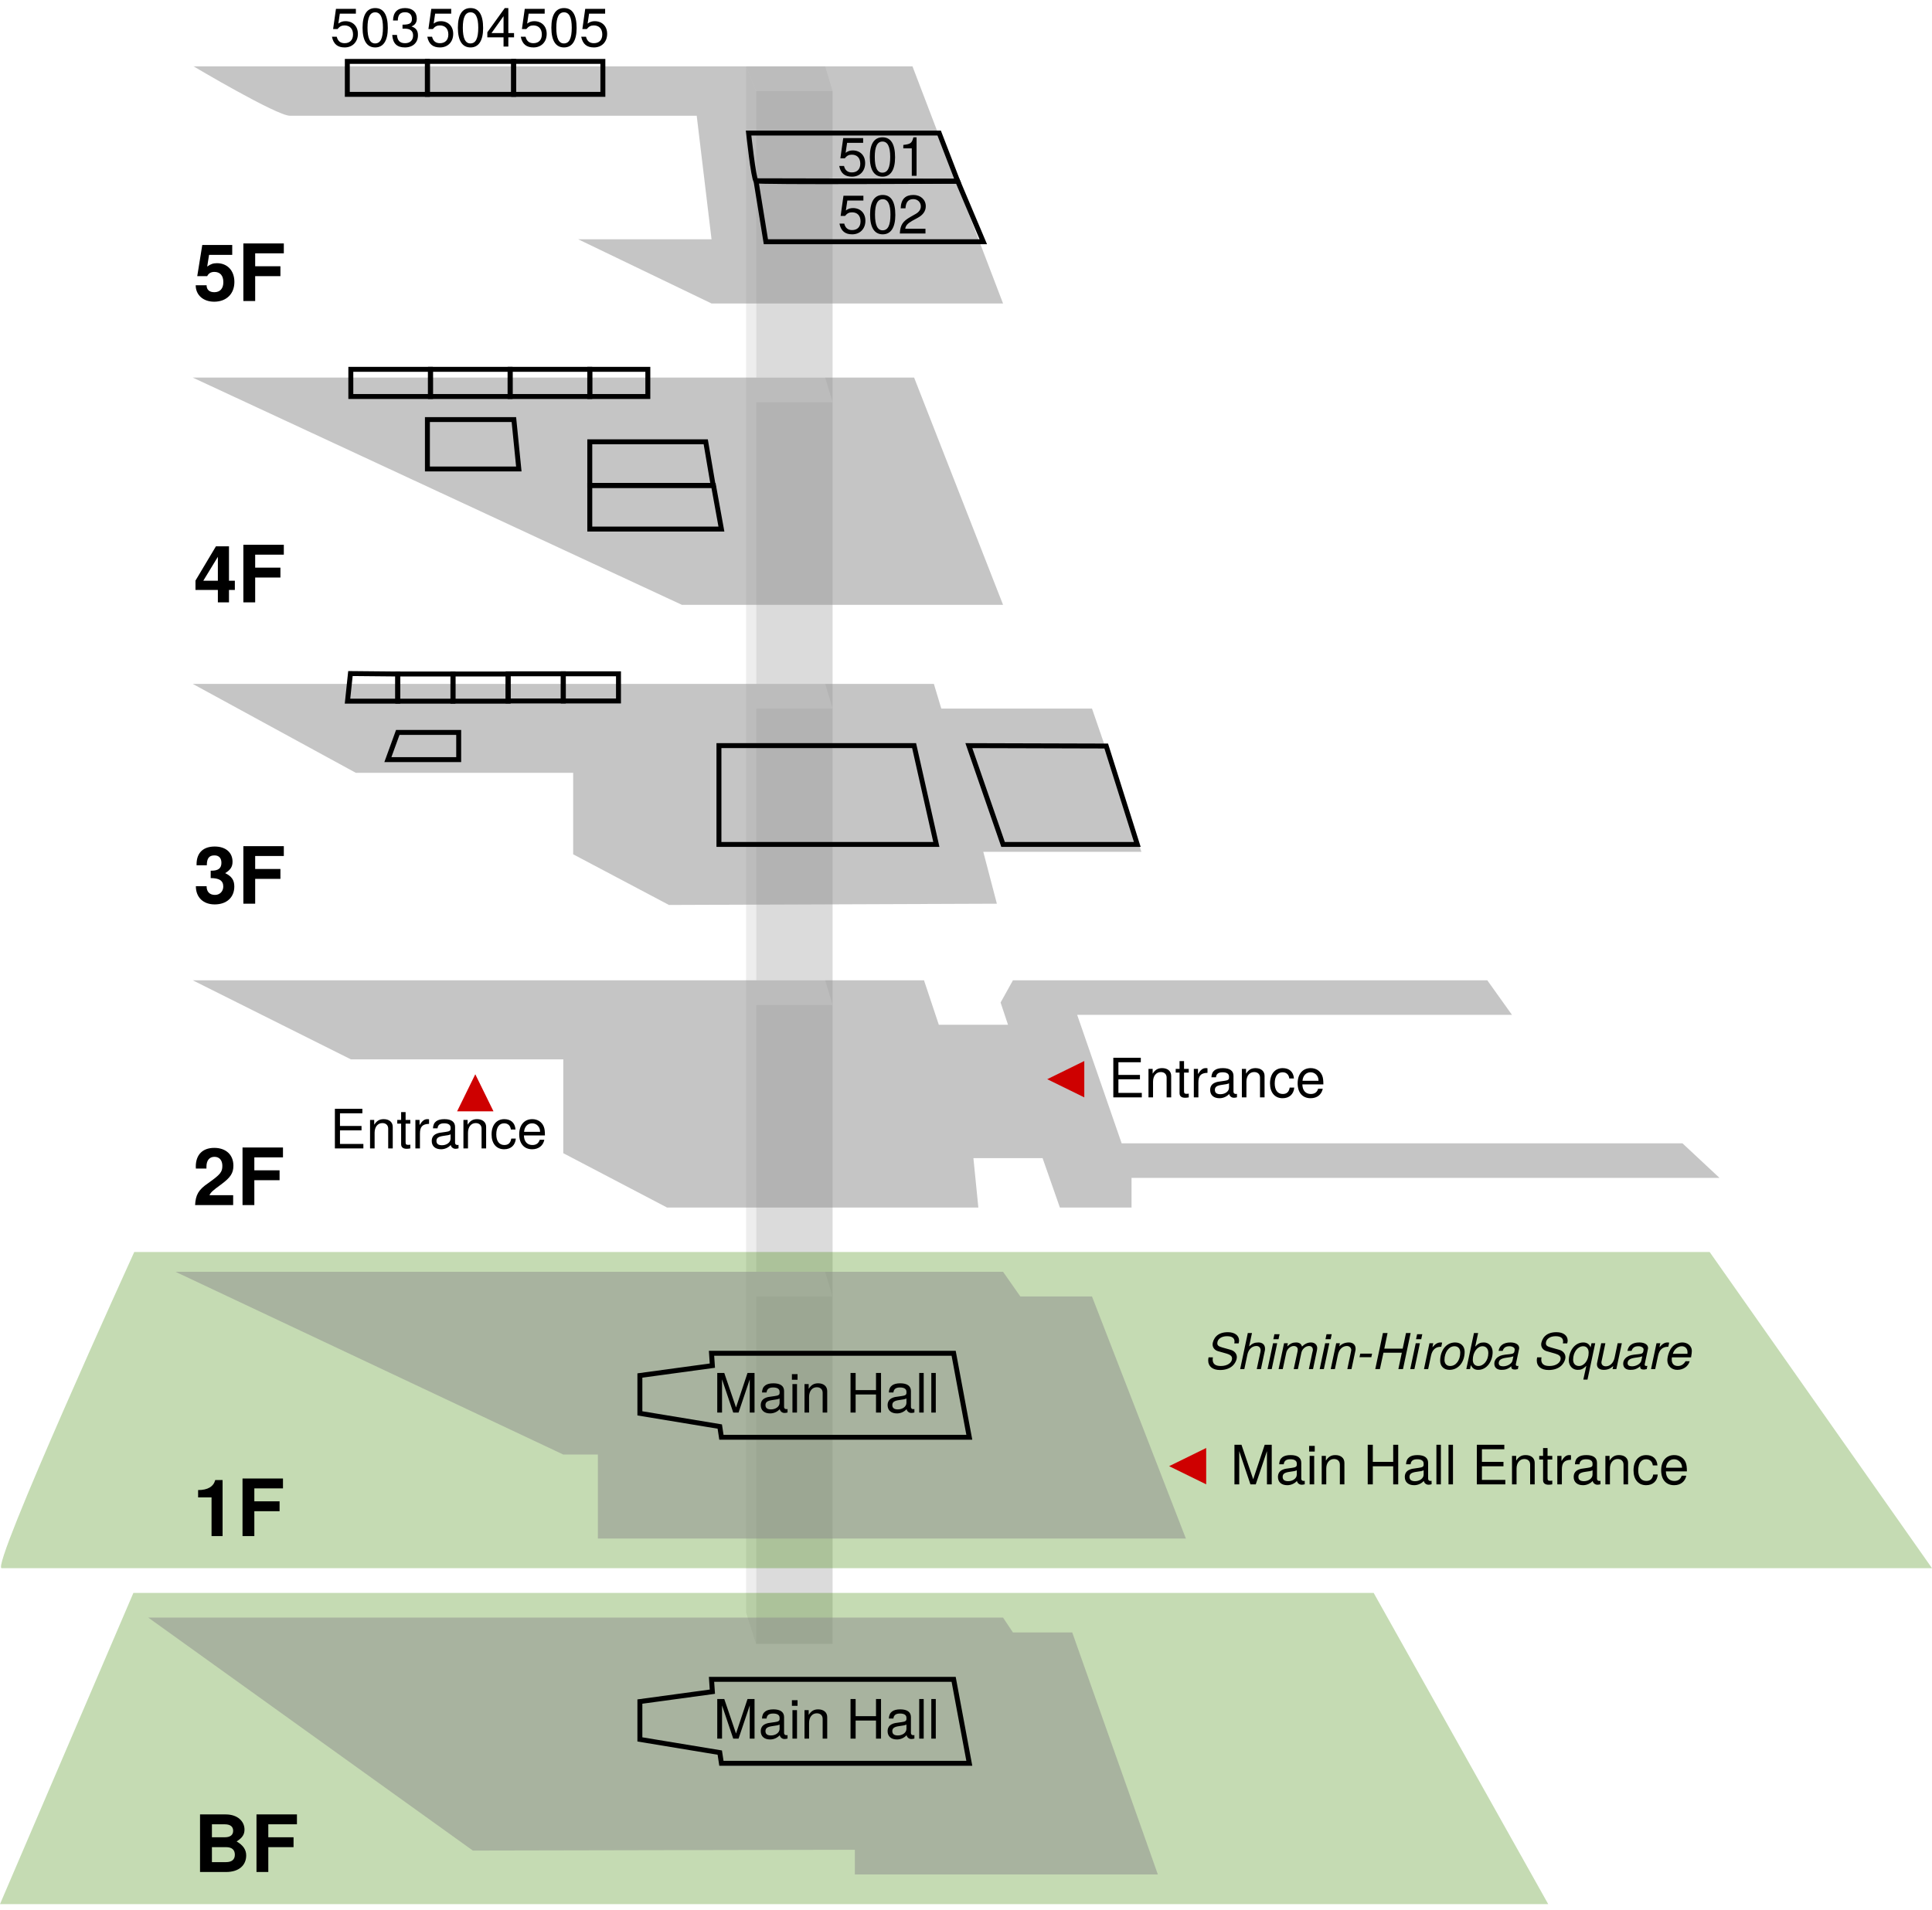
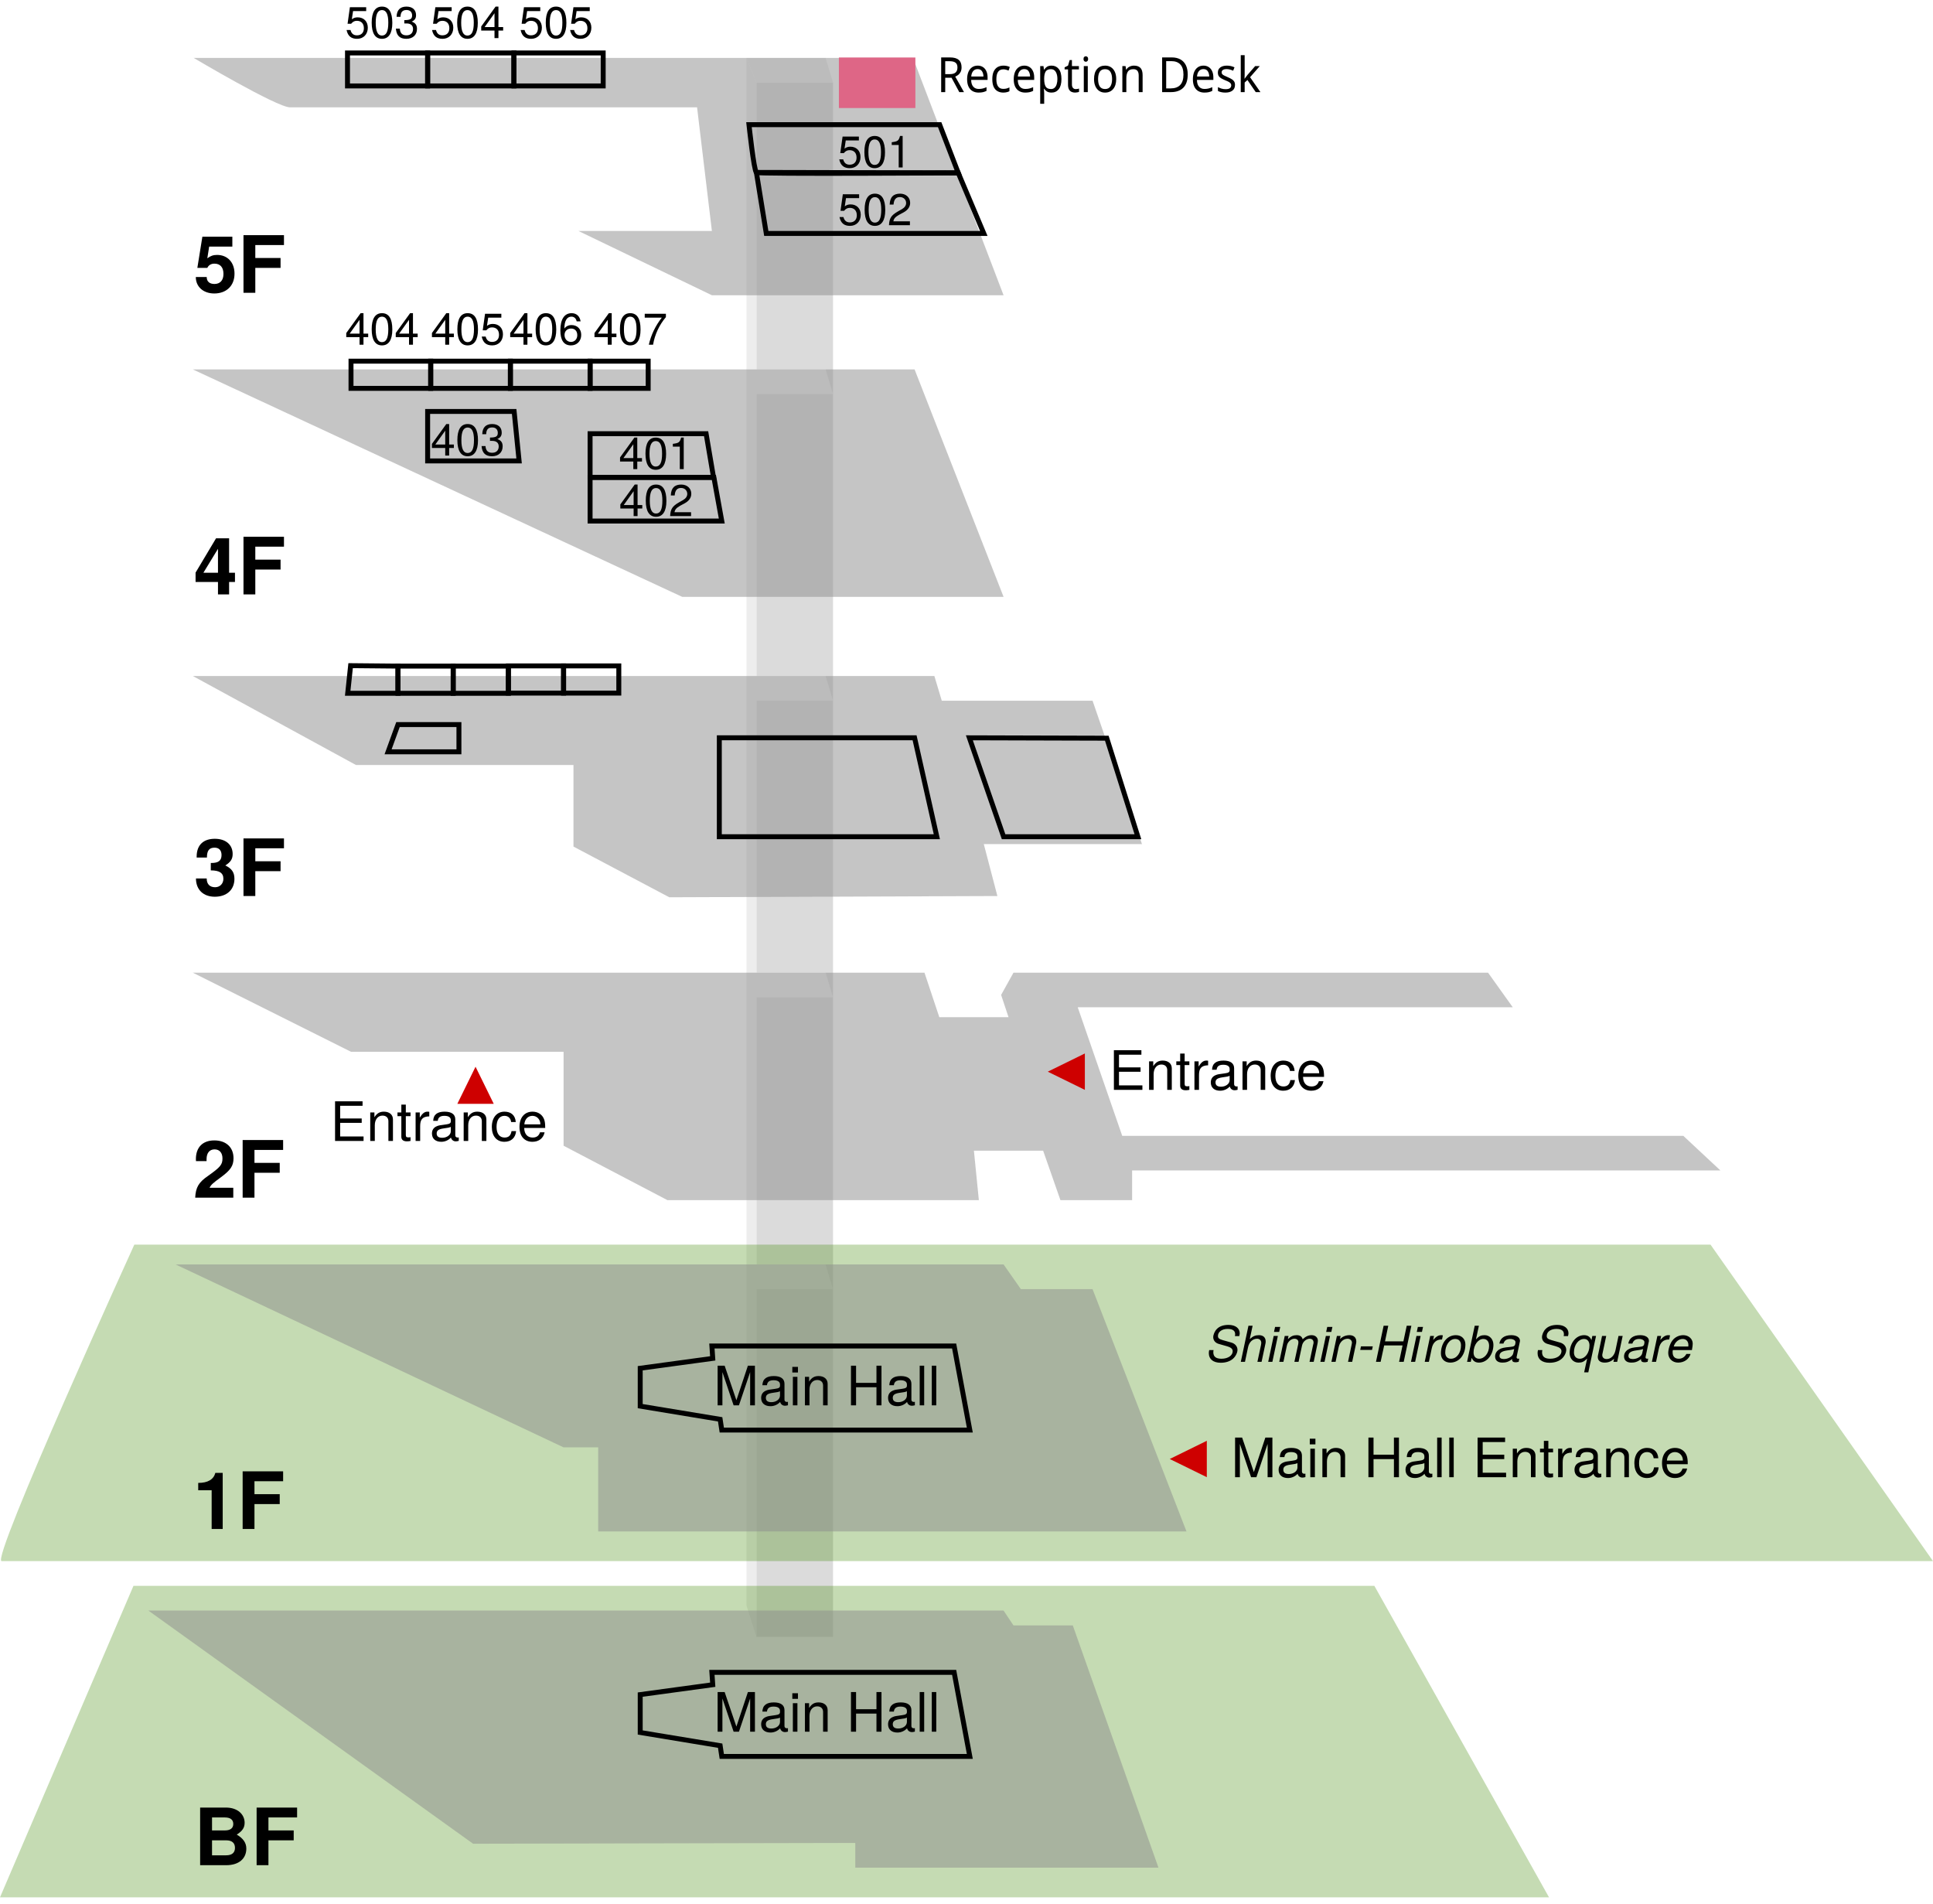
- <svg xmlns="http://www.w3.org/2000/svg" id="Layer_1" data-name="Layer 1" viewBox="0 0 391 386.62">
-   <g id="Elevator" style="opacity:0.3">
-     <polygon points="151 13.43 167 13.43 168.5 18.43 153 18.43 151 13.43" style="fill:#c1c1c1" />
-     <rect x="153" y="18.43" width="15.5" height="314.32" style="fill:#878787" />
-     <polygon points="153 18.43 151 13.43 151 326.43 153 332.74 153 18.43" style="fill:#c1c1c1" />
-     <polygon points="151 76.43 167 76.43 168.5 81.43 153 81.43 151 76.43" style="fill:#c1c1c1" />
-     <polygon points="151 138.43 167 138.43 168.5 143.43 153 143.43 151 138.43" style="fill:#c1c1c1" />
-     <polygon points="151 198.43 167 198.43 168.5 203.43 153 203.43 151 198.43" style="fill:#c1c1c1" />
-     <polygon points="151 257.43 167 257.43 168.5 262.43 153 262.43 151 257.43" style="fill:#c1c1c1" />
+ <svg xmlns="http://www.w3.org/2000/svg" viewBox="0 0 391 384.91">
+   <defs>
+     <style>.cls-1,.cls-5{opacity:0.3;}.cls-2{fill:#c1c1c1;}.cls-3{fill:#878787;}.cls-4{fill:#8c8c8c;opacity:0.5;}.cls-12,.cls-13,.cls-4,.cls-5,.cls-7,.cls-8,.cls-9{isolation:isolate;}.cls-5{fill:#3b8700;}.cls-10,.cls-6{fill:none;}.cls-6{stroke:#000;}.cls-14,.cls-6{stroke-miterlimit:10;}.cls-7{font-size:9px;}.cls-7,.cls-8{font-family:HelveticaNeue, Helvetica Neue;}.cls-8{font-size:11px;}.cls-9{font-size:16px;font-family:HelveticaNeue-Bold, Helvetica Neue;font-weight:700;}.cls-11{fill:#ce0000;}.cls-13{font-size:10px;font-family:HelveticaNeue-Italic, Helvetica Neue;font-style:italic;}.cls-14{fill:#de6686;stroke:#de6686;}.cls-15{font-size:9.82px;font-family:KozGoPr6N-Medium-83pv-RKSJ-H, Kozuka Gothic Pr6N;}</style>
+   </defs>
+   <g id="Layer_1" data-name="Layer 1">
+     <g id="Elevator" class="cls-1">
+       <polygon class="cls-2" points="151 11.71 167 11.71 168.5 16.71 153 16.71 151 11.71" />
+       <rect class="cls-3" x="153" y="16.71" width="15.5" height="314.32" />
+       <polygon class="cls-2" points="153 16.71 151 11.71 151 324.71 153 331.02 153 16.71" />
+       <polygon class="cls-2" points="151 74.71 167 74.71 168.5 79.71 153 79.71 151 74.71" />
+       <polygon class="cls-2" points="151 136.71 167 136.71 168.5 141.71 153 141.71 151 136.71" />
+       <polygon class="cls-2" points="151 196.71 167 196.71 168.5 201.71 153 201.71 151 196.71" />
+       <polygon class="cls-2" points="151 255.71 167 255.71 168.5 260.71 153 260.71 151 255.71" />
+     </g>
+     <path id="_5F_floor" data-name=" 5F floor" class="cls-4" d="M39.17,13.43s16.83,10,19.5,10H141l3,25H117l27,13h59l-18.33-48Z" transform="translate(0 -1.72)" />
+     <polygon id="_4F_floor" data-name=" 4F floor" class="cls-4" points="39 74.71 185 74.71 203 120.71 138 120.71 39 74.71" />
+     <polygon id="_3F_floor" data-name=" 3F floor" class="cls-4" points="201.75 181.21 135.38 181.46 116 171.21 116 154.71 72 154.71 39 136.71 189 136.71 190.5 141.71 221 141.71 231 170.71 199 170.71 201.75 181.21" />
+     <polygon id="_2F_floor" data-name=" 2F floor" class="cls-4" points="301 196.71 205 196.71 202.5 201.21 204 205.71 190 205.71 187 196.71 39 196.71 71 212.71 114 212.71 114 231.71 135 242.71 198 242.71 197 232.71 211 232.71 214.5 242.71 229 242.71 229 236.71 348 236.71 340.5 229.71 227 229.71 218 203.71 306 203.71 301 196.71" />
+     <path id="Grass" class="cls-5" d="M27.17,253.43s-29.17,64-26.84,64H391l-45-64Z" transform="translate(0 -1.72)" />
+     <polygon id="Grass2" class="cls-5" points="27 320.71 278 320.71 313.33 383.71 0 383.71 27 320.71" />
+     <polygon id="_1F_floor" data-name=" 1F floor" class="cls-4" points="240 309.71 121 309.71 121 292.71 114 292.71 35.5 255.71 203 255.71 206.5 260.71 221 260.71 240 309.71" />
+     <polygon id="BF_floor" data-name="BF floor" class="cls-4" points="30 325.71 203 325.71 205 328.71 217 328.71 234.33 377.71 173 377.71 173 372.71 95.69 372.87 30 325.71" />
+     <rect id="_503" data-name=" 503" class="cls-6" x="70.29" y="10.71" width="16.21" height="6.67" />
+     <rect id="_504" data-name=" 504" class="cls-6" x="86.5" y="10.71" width="17.45" height="6.67" />
+     <rect id="_505" data-name=" 505" class="cls-6" x="103.95" y="10.71" width="18.06" height="6.67" />
+     <path id="_501" data-name=" 501" class="cls-6" d="M151.5,26.93s1,9.33,1.5,9.67,40.83.08,40.83.08l-3.76-9.75Z" transform="translate(0 -1.72)" />
+     <polygon id="_502" data-name=" 502" class="cls-6" points="155 47.21 199 47.21 193.83 34.96 153 34.87 155 47.21" />
+     <rect id="_404" data-name=" 404" class="cls-6" x="71" y="73.04" width="16.12" height="5.5" />
+     <rect id="_405" data-name=" 405" class="cls-6" x="87.12" y="73.04" width="16.12" height="5.5" />
+     <rect id="_406" data-name=" 406" class="cls-6" x="103.24" y="73.04" width="16.12" height="5.5" />
+     <rect id="_407" data-name=" 407" class="cls-6" x="119.36" y="73.04" width="11.75" height="5.5" />
+     <polygon id="_401" data-name=" 401" class="cls-6" points="144.33 96.54 119.36 96.54 119.36 87.71 142.83 87.71 144.33 96.54" />
+     <polygon id="_402" data-name=" 402" class="cls-6" points="146 105.37 119.36 105.37 119.36 96.54 144.4 96.54 146 105.37" />
+     <polygon id="_403" data-name=" 403" class="cls-6" points="86.5 83.21 104 83.21 105 93.21 86.5 93.21 86.5 83.21" />
+     <polygon id="_303" data-name=" 303" class="cls-6" points="70.92 134.62 70.33 140.21 80.5 140.21 80.5 134.71 70.92 134.62" />
+     <rect id="_304" data-name=" 304" class="cls-6" x="80.5" y="134.71" width="11.17" height="5.5" />
+     <rect id="_305" data-name=" 305" class="cls-6" x="91.67" y="134.71" width="11.17" height="5.5" />
+     <rect id="_306" data-name=" 306" class="cls-6" x="102.83" y="134.67" width="11.17" height="5.5" />
+     <rect id="_307" data-name=" 307" class="cls-6" x="114" y="134.67" width="11.17" height="5.5" />
+     <polygon id="_302" data-name=" 302" class="cls-6" points="92.83 152.04 78.5 152.04 80.5 146.54 92.83 146.54 92.83 152.04" />
+     <polygon id="_301" data-name=" 301" class="cls-6" points="145.5 149.21 185 149.21 189.5 169.21 145.5 169.21 145.5 149.21" />
+     <polygon id="ReceptionHall" class="cls-6" points="196.08 149.21 223.88 149.29 230.17 169.21 203 169.21 196.08 149.21" />
+     <polygon id="MainHall" class="cls-6" points="144 272.21 193 272.21 196.17 289.21 146 289.21 145.67 287.04 129.5 284.37 129.5 276.71 144.17 274.71 144 272.21" />
+     <text class="cls-7" transform="translate(69.79 7.71)">503</text>
+     <text class="cls-7" transform="translate(169.45 33.87)">501</text>
+     <text class="cls-7" transform="translate(87.08 7.71)">504</text>
+     <text class="cls-7" transform="translate(105 7.71)">505</text>
+     <text class="cls-8" transform="translate(144.33 284.21)">Main Hall</text>
+     <text class="cls-9" transform="translate(39.17 59.21)">5F</text>
+     <text class="cls-9" transform="translate(39.17 120.21)">4F</text>
+     <text class="cls-9" transform="translate(39.17 181.21)">3F</text>
+     <text class="cls-9" transform="translate(39 242.21)">2F</text>
+     <text class="cls-9" transform="translate(39 309.21)">1F</text>
+     <text class="cls-9" transform="translate(39.17 377.21)">BF</text>
+     <line class="cls-10" x1="92" y1="222.71" x2="99" y2="222.71" />
+     <text class="cls-7" transform="translate(169.5 45.54)">502</text>
+     <text class="cls-8" transform="translate(249 298.74)">Main Hall Entrance</text>
+     <polygon id="MainHall-2" class="cls-6" points="144 338.21 193 338.21 196.17 355.21 146 355.21 145.67 353.04 129.5 350.37 129.5 342.71 144.17 340.71 144 338.21" />
+     <text class="cls-8" transform="translate(144.33 350.21)">Main Hall</text>
+     <g id="Signs">
+       <polygon class="cls-11" points="96.19 215.73 99.87 223.23 92.51 223.23 96.19 215.73" />
+       <polygon class="cls-11" points="211.94 216.73 219.44 213.05 219.44 220.41 211.94 216.73" />
+       <text class="cls-8" transform="translate(224.33 220.41)">Entrance</text>
+       <text class="cls-8" transform="translate(66.79 230.74)">Entrance</text>
+       <polygon class="cls-11" points="236.61 295.06 244.11 291.38 244.11 298.74 236.61 295.06" />
+       <g class="cls-12">
+         <text class="cls-13" transform="translate(244.11 275.41)">Shimin-Hi</text>
+         <text class="cls-13" transform="translate(288 275.41)">r</text>
+         <text class="cls-13" transform="translate(291.15 275.41)">oba Squa</text>
+         <text class="cls-13" transform="translate(333.95 275.41)">r</text>
+         <text class="cls-13" transform="translate(337.1 275.41)">e</text>
+       </g>
+     </g>
+     <rect id="_505-2" data-name=" 505" class="cls-14" x="170.19" y="12.13" width="14.47" height="9.22" />
+     <text class="cls-15" transform="translate(189.5 18.63) scale(0.92 1)">Reception Desk</text>
  </g>
-   <path id="_5F_floor" data-name="5F_floor" d="M406.17,245s16.83,10,19.5,10H508l3,25H484l27,13h59l-18.33-48H406.17Z" transform="translate(-367 -231.57)" style="fill:#8c8c8c;opacity:0.5" />
-   <polygon id="_4F_floor" data-name="4F_floor" points="39 76.43 185 76.43 203 122.43 138 122.43 39 76.43" style="fill:#8c8c8c;opacity:0.5" />
-   <polygon id="_3F_floor" data-name="3F_floor" points="201.75 182.93 135.38 183.18 116 172.93 116 156.43 72 156.43 39 138.43 189 138.43 190.5 143.43 221 143.43 231 172.43 199 172.43 201.75 182.93" style="fill:#8c8c8c;opacity:0.5" />
-   <polygon id="_2F_floor" data-name="2F_floor" points="301 198.43 205 198.43 202.5 202.93 204 207.43 190 207.43 187 198.43 39 198.43 71 214.43 114 214.43 114 233.43 135 244.43 198 244.43 197 234.43 211 234.43 214.5 244.43 229 244.43 229 238.43 348 238.43 340.5 231.43 227 231.43 218 205.43 306 205.43 301 198.43" style="fill:#8c8c8c;opacity:0.5" />
-   <path id="Grass" d="M394.17,485S365,549,367.33,549H758l-45-64H394.17Z" transform="translate(-367 -231.57)" style="fill:#3b8700;opacity:0.3" />
-   <polygon id="Grass2" points="27 322.43 278 322.43 313.33 385.43 0 385.43 27 322.43" style="fill:#3b8700;opacity:0.3" />
-   <polygon id="_1F_floor" data-name="1F_floor" points="240 311.43 121 311.43 121 294.43 114 294.43 35.5 257.43 203 257.43 206.5 262.43 221 262.43 240 311.43" style="fill:#8c8c8c;opacity:0.5" />
-   <polygon id="BF_floor" points="30 327.43 203 327.43 205 330.43 217 330.43 234.33 379.43 173 379.43 173 374.43 95.69 374.59 30 327.43" style="fill:#8c8c8c;opacity:0.5" />
-   <rect id="_503" data-name="503" x="70.29" y="12.43" width="16.21" height="6.67" style="fill:none;stroke:#000;stroke-miterlimit:10" />
-   <rect id="_504" data-name="504" x="86.5" y="12.43" width="17.45" height="6.67" style="fill:none;stroke:#000;stroke-miterlimit:10" />
-   <rect id="_505" data-name="505" x="103.95" y="12.43" width="18.06" height="6.67" style="fill:none;stroke:#000;stroke-miterlimit:10" />
-   <path id="_501" data-name="501" d="M518.5,258.5s1,9.33,1.5,9.67,40.83,0.08,40.83.08l-3.76-9.75H518.5Z" transform="translate(-367 -231.57)" style="fill:none;stroke:#000;stroke-miterlimit:10" />
-   <polygon id="_502" data-name="502" points="155 48.93 199 48.93 193.83 36.68 153 36.59 155 48.93" style="fill:none;stroke:#000;stroke-miterlimit:10" />
-   <rect id="_404" data-name="404" x="71" y="74.76" width="16.12" height="5.5" style="fill:none;stroke:#000;stroke-miterlimit:10" />
-   <rect id="_405" data-name="405" x="87.12" y="74.76" width="16.12" height="5.5" style="fill:none;stroke:#000;stroke-miterlimit:10" />
-   <rect id="_406" data-name="406" x="103.24" y="74.76" width="16.12" height="5.5" style="fill:none;stroke:#000;stroke-miterlimit:10" />
-   <rect id="_407" data-name="407" x="119.36" y="74.76" width="11.75" height="5.5" style="fill:none;stroke:#000;stroke-miterlimit:10" />
-   <polygon id="_401" data-name="401" points="144.33 98.26 119.36 98.26 119.36 89.43 142.83 89.43 144.33 98.26" style="fill:none;stroke:#000;stroke-miterlimit:10" />
-   <polygon id="_402" data-name="402" points="146 107.09 119.36 107.09 119.36 98.26 144.4 98.26 146 107.09" style="fill:none;stroke:#000;stroke-miterlimit:10" />
-   <polygon id="_403" data-name="403" points="86.5 84.93 104 84.93 105 94.93 86.5 94.93 86.5 84.93" style="fill:none;stroke:#000;stroke-miterlimit:10" />
-   <polygon id="_303" data-name="303" points="70.92 136.34 70.33 141.93 80.5 141.93 80.5 136.43 70.92 136.34" style="fill:none;stroke:#000;stroke-miterlimit:10" />
-   <rect id="_304" data-name="304" x="80.5" y="136.43" width="11.17" height="5.5" style="fill:none;stroke:#000;stroke-miterlimit:10" />
-   <rect id="_305" data-name="305" x="91.67" y="136.43" width="11.17" height="5.5" style="fill:none;stroke:#000;stroke-miterlimit:10" />
-   <rect id="_306" data-name="306" x="102.83" y="136.39" width="11.17" height="5.5" style="fill:none;stroke:#000;stroke-miterlimit:10" />
-   <rect id="_307" data-name="307" x="114" y="136.39" width="11.17" height="5.5" style="fill:none;stroke:#000;stroke-miterlimit:10" />
-   <polygon id="_302" data-name="302" points="92.83 153.76 78.5 153.76 80.5 148.26 92.83 148.26 92.83 153.76" style="fill:none;stroke:#000;stroke-miterlimit:10" />
-   <polygon id="_301" data-name="301" points="145.5 150.93 185 150.93 189.5 170.93 145.5 170.93 145.5 150.93" style="fill:none;stroke:#000;stroke-miterlimit:10" />
-   <polygon id="ReceptionHall" points="196.08 150.93 223.88 151.01 230.17 170.93 203 170.93 196.08 150.93" style="fill:none;stroke:#000;stroke-miterlimit:10" />
-   <polygon id="MainHall" points="144 273.93 193 273.93 196.17 290.93 146 290.93 145.67 288.76 129.5 286.09 129.5 278.43 144.17 276.43 144 273.93" style="fill:none;stroke:#000;stroke-miterlimit:10" />
-   <text transform="translate(66.79 9.43)" style="font-size:11px;font-family:Helvetica Neue">503</text>
-   <text transform="translate(169.45 35.59)" style="font-size:11px;font-family:Helvetica Neue">501</text>
-   <text transform="translate(86.08 9.43)" style="font-size:11px;font-family:Helvetica Neue">504</text>
-   <text transform="translate(105 9.43)" style="font-size:11px;font-family:Helvetica Neue">505</text>
-   <text transform="translate(144.33 285.93)" style="font-size:11px;font-family:Helvetica Neue">Main Hall</text>
-   <text transform="translate(39.17 60.93)" style="font-size:16px;font-family:Helvetica Neue;font-weight:700">5F</text>
-   <text transform="translate(39.17 121.93)" style="font-size:16px;font-family:Helvetica Neue;font-weight:700">4F</text>
-   <text transform="translate(39.17 182.93)" style="font-size:16px;font-family:Helvetica Neue;font-weight:700">3F</text>
-   <text transform="translate(39 243.93)" style="font-size:16px;font-family:Helvetica Neue;font-weight:700">2F</text>
-   <text transform="translate(39 310.93)" style="font-size:16px;font-family:Helvetica Neue;font-weight:700">1F</text>
-   <text transform="translate(39.17 378.93)" style="font-size:16px;font-family:Helvetica Neue;font-weight:700">BF</text>
-   <line x1="92" y1="224.43" x2="99" y2="224.43" />
-   <text transform="translate(169.5 47.26)" style="font-size:11px;font-family:Helvetica Neue">502</text>
-   <text transform="translate(249 300.46)" style="font-size:11px;font-family:Helvetica Neue">Main Hall Entrance</text>
-   <polygon id="MainHall-2" data-name="MainHall" points="144 339.93 193 339.93 196.17 356.93 146 356.93 145.67 354.76 129.5 352.09 129.5 344.43 144.17 342.43 144 339.93" style="fill:none;stroke:#000;stroke-miterlimit:10" />
-   <text transform="translate(144.33 351.93)" style="font-size:11px;font-family:Helvetica Neue">Main Hall</text>
-   <g id="Signs">
-     <polygon points="96.19 217.45 99.87 224.95 92.51 224.95 96.19 217.45" style="fill:#ce0000" />
-     <polygon points="211.94 218.45 219.44 214.77 219.44 222.13 211.94 218.45" style="fill:#ce0000" />
-     <text transform="translate(224.33 222.13)" style="font-size:11px;font-family:Helvetica Neue">Entrance</text>
-     <text transform="translate(66.79 232.46)" style="font-size:11px;font-family:Helvetica Neue">Entrance</text>
-     <polygon points="236.61 296.78 244.11 293.1 244.11 300.46 236.61 296.78" style="fill:#ce0000" />
-     <text transform="translate(244.11 277.13)" style="font-size:10px;font-family:Helvetica Neue;font-style:italic">Shimin-Hi<tspan x="43.89" y="0">r</tspan>
-       <tspan x="47.04" y="0">oba Squa</tspan>
-       <tspan x="89.84" y="0">r</tspan>
-       <tspan x="92.99" y="0">e</tspan>
-     </text>
+   <g id="レイヤー_2" data-name="レイヤー 2">
+     <text class="cls-7" transform="translate(69.79 69.71)">404</text>
+     <text class="cls-7" transform="translate(87.12 69.71)">405</text>
+     <text class="cls-7" transform="translate(102.95 69.71)">406</text>
+     <text class="cls-7" transform="translate(120 69.71)">407</text>
+     <text class="cls-7" transform="translate(125.23 104.37)">402</text>
+     <text class="cls-7" transform="translate(125.17 94.87)">401</text>
+     <text class="cls-7" transform="translate(87.12 92.13)">403</text>
  </g>
</svg>
